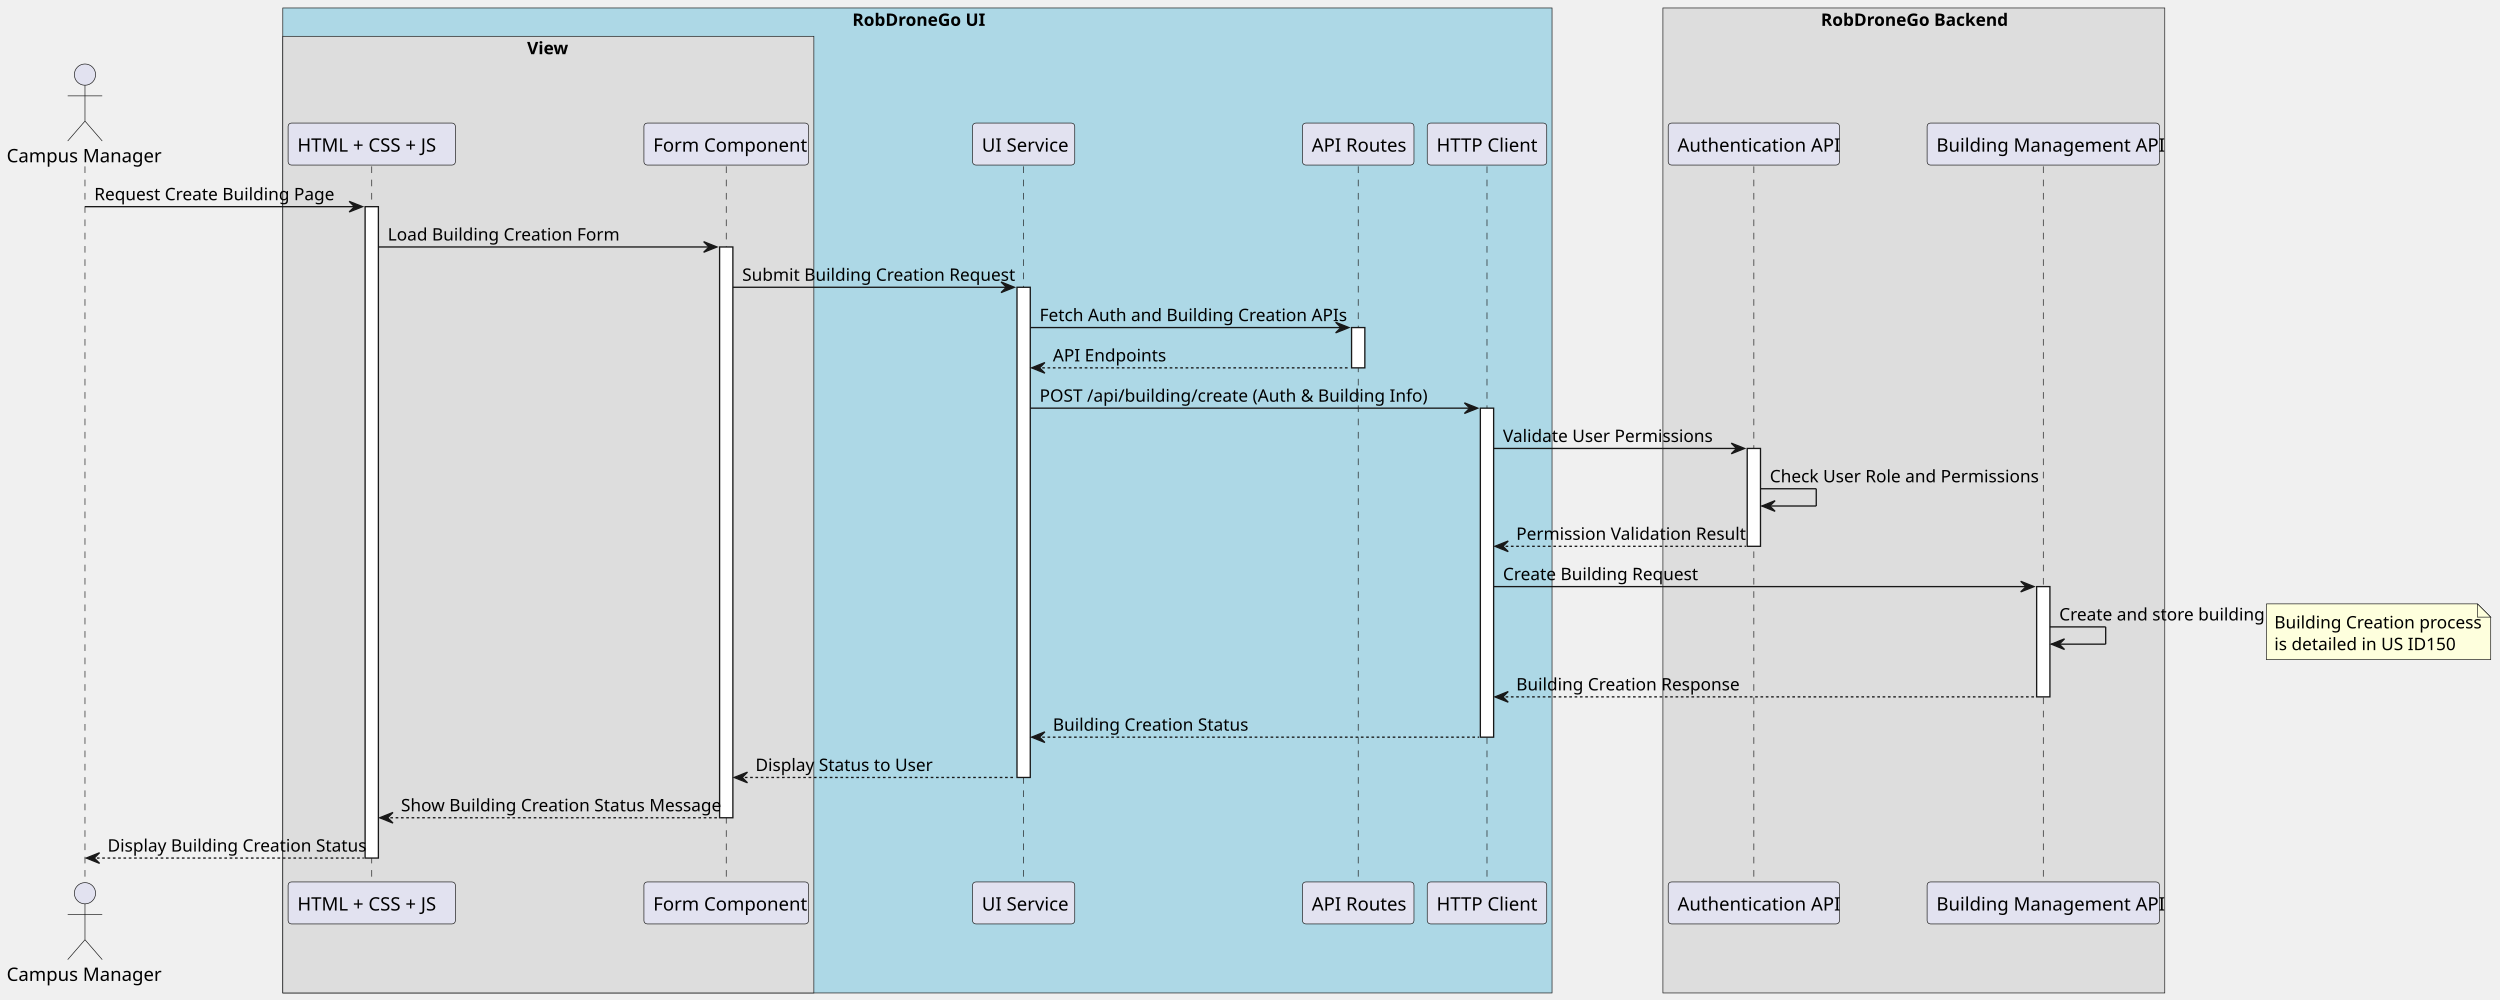
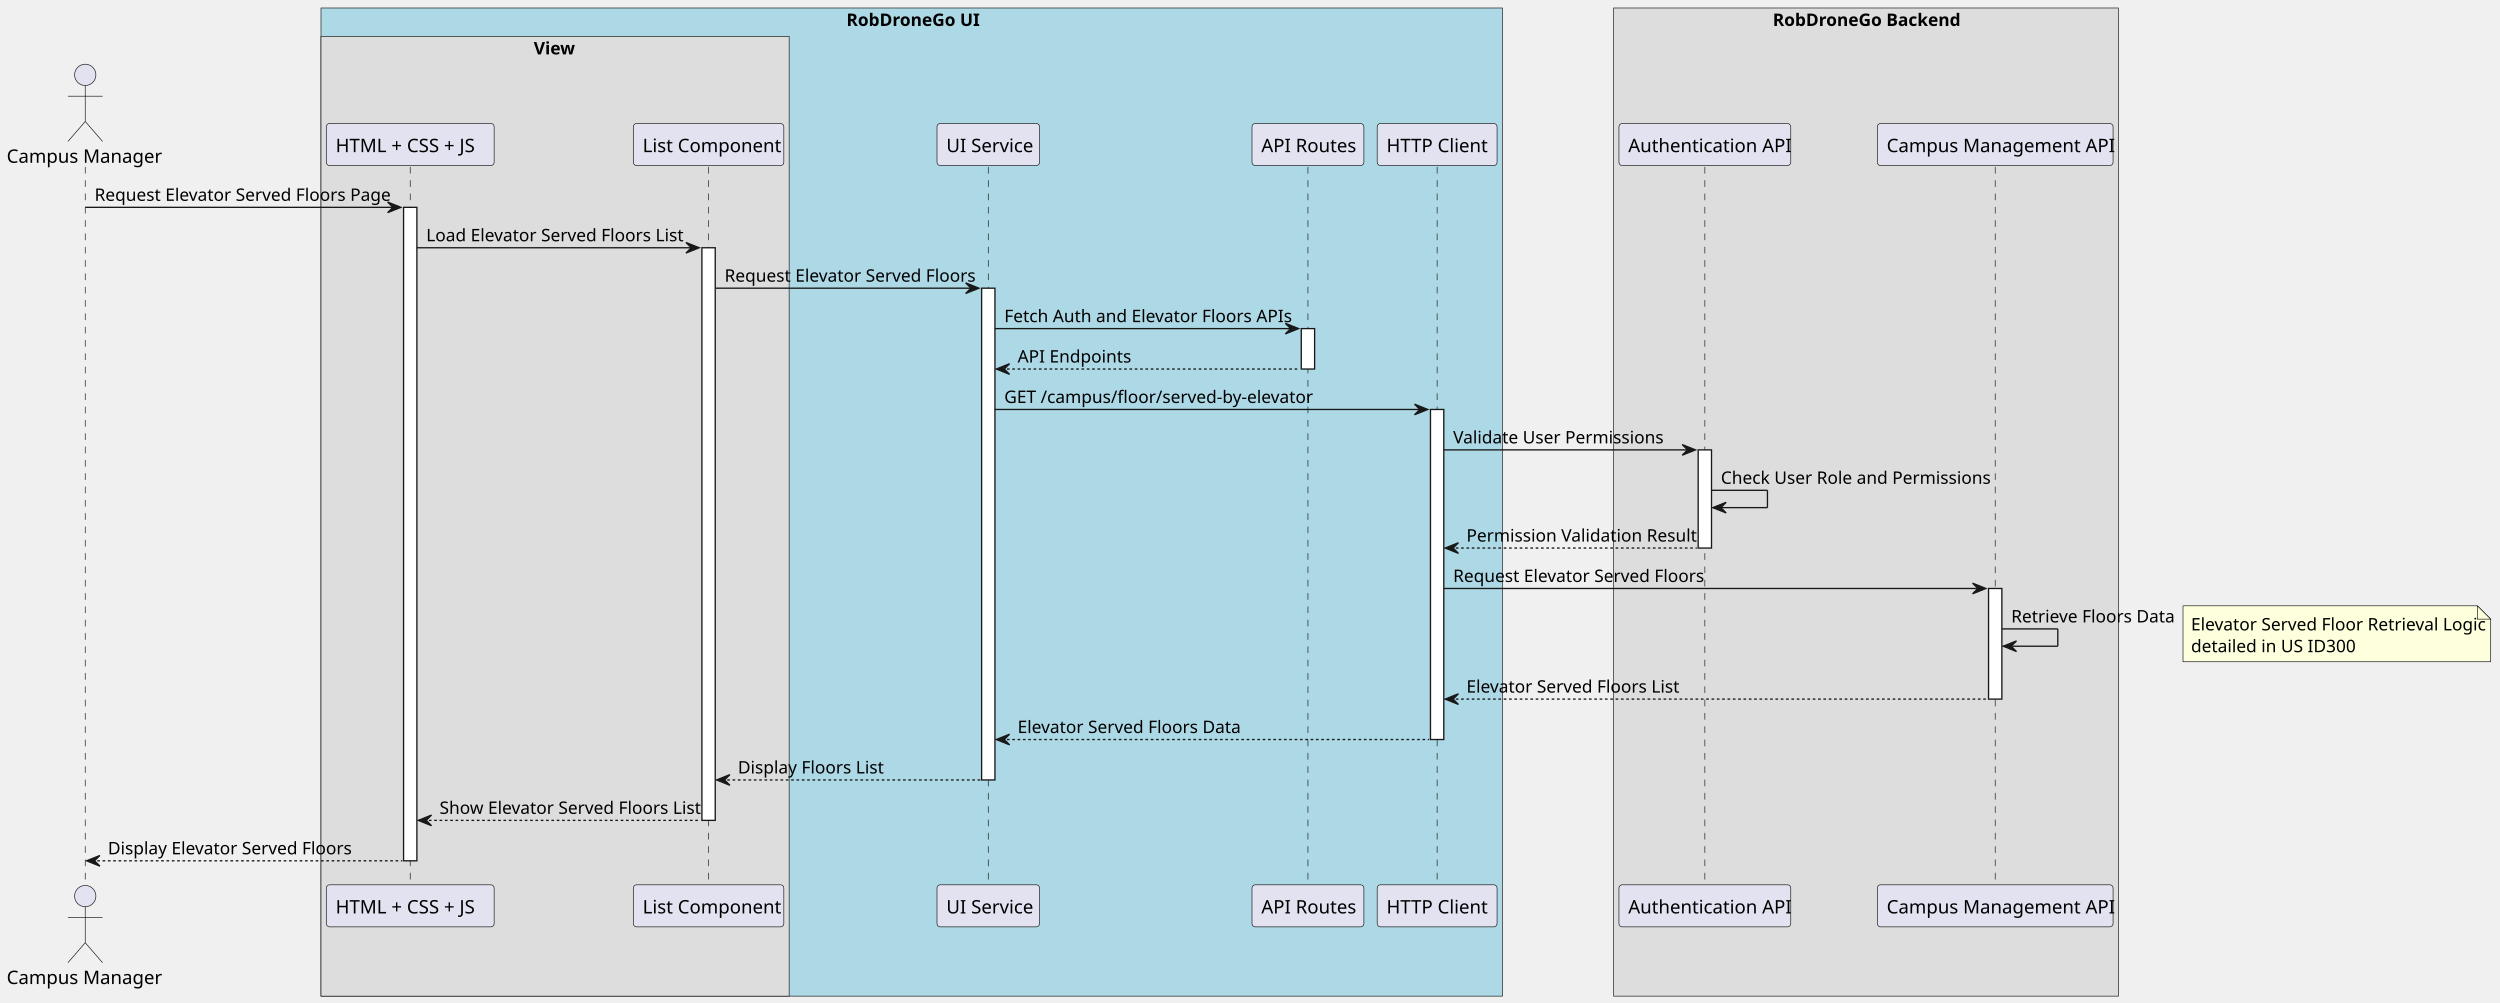
- <svg xmlns="http://www.w3.org/2000/svg" contentStyleType="text/css" height="753px" preserveAspectRatio="none" style="width:1883px;height:753px;background:#FFFFFF;" version="1.1" viewBox="0 0 1883 753" width="1883px" zoomAndPan="magnify">
+ <svg xmlns="http://www.w3.org/2000/svg" contentStyleType="text/css" height="753px" preserveAspectRatio="none" style="width:1877px;height:753px;background:#FFFFFF;" version="1.1" viewBox="0 0 1877 753" width="1877px" zoomAndPan="magnify">
  <defs />
  <g>
-     <rect fill="#ADD8E6" height="741.898" style="stroke:#181818;stroke-width:0.5;" width="956" x="213" y="6" />
-     <text fill="#000000" font-family="sans-serif" font-size="13" font-weight="bold" lengthAdjust="spacing" textLength="98" x="642" y="19.495">RobDroneGo UI</text>
-     <rect fill="#DDDDDD" height="720.547" style="stroke:#181818;stroke-width:0.5;" width="400" x="213" y="27.352" />
-     <text fill="#000000" font-family="sans-serif" font-size="13" font-weight="bold" lengthAdjust="spacing" textLength="32" x="397" y="40.847">View</text>
-     <rect fill="#DDDDDD" height="741.898" style="stroke:#181818;stroke-width:0.5;" width="378" x="1252.5" y="6" />
-     <text fill="#000000" font-family="sans-serif" font-size="13" font-weight="bold" lengthAdjust="spacing" textLength="140" x="1371.5" y="19.495">RobDroneGo Backend</text>
+     <rect fill="#ADD8E6" height="741.898" style="stroke:#181818;stroke-width:0.5;" width="887" x="241" y="6" />
+     <text fill="#000000" font-family="sans-serif" font-size="13" font-weight="bold" lengthAdjust="spacing" textLength="98" x="635.5" y="19.495">RobDroneGo UI</text>
+     <rect fill="#DDDDDD" height="720.547" style="stroke:#181818;stroke-width:0.5;" width="351.5" x="241" y="27.352" />
+     <text fill="#000000" font-family="sans-serif" font-size="13" font-weight="bold" lengthAdjust="spacing" textLength="32" x="400.75" y="40.847">View</text>
+     <rect fill="#DDDDDD" height="741.898" style="stroke:#181818;stroke-width:0.5;" width="379" x="1211.5" y="6" />
+     <text fill="#000000" font-family="sans-serif" font-size="13" font-weight="bold" lengthAdjust="spacing" textLength="140" x="1331" y="19.495">RobDroneGo Backend</text>
    <line style="stroke:#181818;stroke-width:0.5;stroke-dasharray:5.0,5.0;" x1="64" x2="64" y1="125.312" y2="664.289" />
-     <line style="stroke:#181818;stroke-width:0.5;stroke-dasharray:5.0,5.0;" x1="280" x2="280" y1="125.312" y2="664.289" />
-     <rect fill="#FFFFFF" height="490.625" style="stroke:#181818;stroke-width:1.0;" width="10" x="275" y="155.664" />
-     <line style="stroke:#181818;stroke-width:0.5;stroke-dasharray:5.0,5.0;" x1="547" x2="547" y1="125.312" y2="664.289" />
-     <rect fill="#FFFFFF" height="429.922" style="stroke:#181818;stroke-width:1.0;" width="10" x="542" y="186.016" />
-     <line style="stroke:#181818;stroke-width:0.5;stroke-dasharray:5.0,5.0;" x1="771" x2="771" y1="125.312" y2="664.289" />
-     <rect fill="#FFFFFF" height="369.219" style="stroke:#181818;stroke-width:1.0;" width="10" x="766" y="216.367" />
-     <line style="stroke:#181818;stroke-width:0.5;stroke-dasharray:5.0,5.0;" x1="1023" x2="1023" y1="125.312" y2="664.289" />
-     <rect fill="#FFFFFF" height="30.352" style="stroke:#181818;stroke-width:1.0;" width="10" x="1018" y="246.719" />
-     <line style="stroke:#181818;stroke-width:0.5;stroke-dasharray:5.0,5.0;" x1="1120" x2="1120" y1="125.312" y2="664.289" />
-     <rect fill="#FFFFFF" height="247.812" style="stroke:#181818;stroke-width:1.0;" width="10" x="1115" y="307.422" />
-     <line style="stroke:#181818;stroke-width:0.5;stroke-dasharray:5.0,5.0;" x1="1321" x2="1321" y1="125.312" y2="664.289" />
-     <rect fill="#FFFFFF" height="73.703" style="stroke:#181818;stroke-width:1.0;" width="10" x="1316" y="337.773" />
-     <line style="stroke:#181818;stroke-width:0.5;stroke-dasharray:5.0,5.0;" x1="1539" x2="1539" y1="125.312" y2="664.289" />
-     <rect fill="#FFFFFF" height="83.055" style="stroke:#181818;stroke-width:1.0;" width="10" x="1534" y="441.828" />
+     <line style="stroke:#181818;stroke-width:0.5;stroke-dasharray:5.0,5.0;" x1="308" x2="308" y1="125.312" y2="664.289" />
+     <rect fill="#FFFFFF" height="490.625" style="stroke:#181818;stroke-width:1.0;" width="10" x="303" y="155.664" />
+     <line style="stroke:#181818;stroke-width:0.5;stroke-dasharray:5.0,5.0;" x1="532" x2="532" y1="125.312" y2="664.289" />
+     <rect fill="#FFFFFF" height="429.922" style="stroke:#181818;stroke-width:1.0;" width="10" x="527" y="186.016" />
+     <line style="stroke:#181818;stroke-width:0.5;stroke-dasharray:5.0,5.0;" x1="742" x2="742" y1="125.312" y2="664.289" />
+     <rect fill="#FFFFFF" height="369.219" style="stroke:#181818;stroke-width:1.0;" width="10" x="737" y="216.367" />
+     <line style="stroke:#181818;stroke-width:0.5;stroke-dasharray:5.0,5.0;" x1="982" x2="982" y1="125.312" y2="664.289" />
+     <rect fill="#FFFFFF" height="30.352" style="stroke:#181818;stroke-width:1.0;" width="10" x="977" y="246.719" />
+     <line style="stroke:#181818;stroke-width:0.5;stroke-dasharray:5.0,5.0;" x1="1079" x2="1079" y1="125.312" y2="664.289" />
+     <rect fill="#FFFFFF" height="247.812" style="stroke:#181818;stroke-width:1.0;" width="10" x="1074" y="307.422" />
+     <line style="stroke:#181818;stroke-width:0.5;stroke-dasharray:5.0,5.0;" x1="1280" x2="1280" y1="125.312" y2="664.289" />
+     <rect fill="#FFFFFF" height="73.703" style="stroke:#181818;stroke-width:1.0;" width="10" x="1275" y="337.773" />
+     <line style="stroke:#181818;stroke-width:0.5;stroke-dasharray:5.0,5.0;" x1="1498" x2="1498" y1="125.312" y2="664.289" />
+     <rect fill="#FFFFFF" height="83.055" style="stroke:#181818;stroke-width:1.0;" width="10" x="1493" y="441.828" />
    <text fill="#000000" font-family="sans-serif" font-size="14" lengthAdjust="spacing" textLength="112" x="5" y="122.236">Campus Manager</text>
    <ellipse cx="64" cy="56.203" fill="#E2E2F0" rx="8" ry="8" style="stroke:#181818;stroke-width:0.5;" />
    <path d="M64,64.203 L64,91.203 M51,72.203 L77,72.203 M64,91.203 L51,106.203 M64,91.203 L77,106.203 " fill="none" style="stroke:#181818;stroke-width:0.5;" />
-     <rect fill="#E2E2F0" height="31.609" rx="2.5" ry="2.5" style="stroke:#181818;stroke-width:0.5;" width="126" x="217" y="92.703" />
-     <text fill="#000000" font-family="sans-serif" font-size="14" lengthAdjust="spacing" textLength="112" x="224" y="114.236">HTML + CSS + JS</text>
-     <rect fill="#E2E2F0" height="31.609" rx="2.5" ry="2.5" style="stroke:#181818;stroke-width:0.5;" width="124" x="485" y="92.703" />
-     <text fill="#000000" font-family="sans-serif" font-size="14" lengthAdjust="spacing" textLength="110" x="492" y="114.236">Form Component</text>
-     <rect fill="#E2E2F0" height="31.609" rx="2.5" ry="2.5" style="stroke:#181818;stroke-width:0.5;" width="77" x="732.5" y="92.703" />
-     <text fill="#000000" font-family="sans-serif" font-size="14" lengthAdjust="spacing" textLength="63" x="739.5" y="114.236">UI Service</text>
-     <rect fill="#E2E2F0" height="31.609" rx="2.5" ry="2.5" style="stroke:#181818;stroke-width:0.5;" width="84" x="981" y="92.703" />
-     <text fill="#000000" font-family="sans-serif" font-size="14" lengthAdjust="spacing" textLength="70" x="988" y="114.236">API Routes</text>
-     <rect fill="#E2E2F0" height="31.609" rx="2.5" ry="2.5" style="stroke:#181818;stroke-width:0.5;" width="90" x="1075" y="92.703" />
-     <text fill="#000000" font-family="sans-serif" font-size="14" lengthAdjust="spacing" textLength="76" x="1082" y="114.236">HTTP Client</text>
-     <rect fill="#E2E2F0" height="31.609" rx="2.5" ry="2.5" style="stroke:#181818;stroke-width:0.5;" width="129" x="1256.5" y="92.703" />
-     <text fill="#000000" font-family="sans-serif" font-size="14" lengthAdjust="spacing" textLength="115" x="1263.5" y="114.236">Authentication API</text>
-     <rect fill="#E2E2F0" height="31.609" rx="2.5" ry="2.5" style="stroke:#181818;stroke-width:0.5;" width="175" x="1451.5" y="92.703" />
-     <text fill="#000000" font-family="sans-serif" font-size="14" lengthAdjust="spacing" textLength="161" x="1458.5" y="114.236">Building Management API</text>
+     <rect fill="#E2E2F0" height="31.609" rx="2.5" ry="2.5" style="stroke:#181818;stroke-width:0.5;" width="126" x="245" y="92.703" />
+     <text fill="#000000" font-family="sans-serif" font-size="14" lengthAdjust="spacing" textLength="112" x="252" y="114.236">HTML + CSS + JS</text>
+     <rect fill="#E2E2F0" height="31.609" rx="2.5" ry="2.5" style="stroke:#181818;stroke-width:0.5;" width="113" x="475.5" y="92.703" />
+     <text fill="#000000" font-family="sans-serif" font-size="14" lengthAdjust="spacing" textLength="99" x="482.5" y="114.236">List Component</text>
+     <rect fill="#E2E2F0" height="31.609" rx="2.5" ry="2.5" style="stroke:#181818;stroke-width:0.5;" width="77" x="703.5" y="92.703" />
+     <text fill="#000000" font-family="sans-serif" font-size="14" lengthAdjust="spacing" textLength="63" x="710.5" y="114.236">UI Service</text>
+     <rect fill="#E2E2F0" height="31.609" rx="2.5" ry="2.5" style="stroke:#181818;stroke-width:0.5;" width="84" x="940" y="92.703" />
+     <text fill="#000000" font-family="sans-serif" font-size="14" lengthAdjust="spacing" textLength="70" x="947" y="114.236">API Routes</text>
+     <rect fill="#E2E2F0" height="31.609" rx="2.5" ry="2.5" style="stroke:#181818;stroke-width:0.5;" width="90" x="1034" y="92.703" />
+     <text fill="#000000" font-family="sans-serif" font-size="14" lengthAdjust="spacing" textLength="76" x="1041" y="114.236">HTTP Client</text>
+     <rect fill="#E2E2F0" height="31.609" rx="2.5" ry="2.5" style="stroke:#181818;stroke-width:0.5;" width="129" x="1215.5" y="92.703" />
+     <text fill="#000000" font-family="sans-serif" font-size="14" lengthAdjust="spacing" textLength="115" x="1222.5" y="114.236">Authentication API</text>
+     <rect fill="#E2E2F0" height="31.609" rx="2.5" ry="2.5" style="stroke:#181818;stroke-width:0.5;" width="177" x="1409.5" y="92.703" />
+     <text fill="#000000" font-family="sans-serif" font-size="14" lengthAdjust="spacing" textLength="163" x="1416.5" y="114.236">Campus Management API</text>
    <text fill="#000000" font-family="sans-serif" font-size="14" lengthAdjust="spacing" textLength="112" x="5" y="738.822">Campus Manager</text>
    <ellipse cx="64" cy="672.789" fill="#E2E2F0" rx="8" ry="8" style="stroke:#181818;stroke-width:0.5;" />
    <path d="M64,680.789 L64,707.789 M51,688.789 L77,688.789 M64,707.789 L51,722.789 M64,707.789 L77,722.789 " fill="none" style="stroke:#181818;stroke-width:0.5;" />
-     <rect fill="#E2E2F0" height="31.609" rx="2.5" ry="2.5" style="stroke:#181818;stroke-width:0.5;" width="126" x="217" y="664.289" />
-     <text fill="#000000" font-family="sans-serif" font-size="14" lengthAdjust="spacing" textLength="112" x="224" y="685.822">HTML + CSS + JS</text>
-     <rect fill="#E2E2F0" height="31.609" rx="2.5" ry="2.5" style="stroke:#181818;stroke-width:0.5;" width="124" x="485" y="664.289" />
-     <text fill="#000000" font-family="sans-serif" font-size="14" lengthAdjust="spacing" textLength="110" x="492" y="685.822">Form Component</text>
-     <rect fill="#E2E2F0" height="31.609" rx="2.5" ry="2.5" style="stroke:#181818;stroke-width:0.5;" width="77" x="732.5" y="664.289" />
-     <text fill="#000000" font-family="sans-serif" font-size="14" lengthAdjust="spacing" textLength="63" x="739.5" y="685.822">UI Service</text>
-     <rect fill="#E2E2F0" height="31.609" rx="2.5" ry="2.5" style="stroke:#181818;stroke-width:0.5;" width="84" x="981" y="664.289" />
-     <text fill="#000000" font-family="sans-serif" font-size="14" lengthAdjust="spacing" textLength="70" x="988" y="685.822">API Routes</text>
-     <rect fill="#E2E2F0" height="31.609" rx="2.5" ry="2.5" style="stroke:#181818;stroke-width:0.5;" width="90" x="1075" y="664.289" />
-     <text fill="#000000" font-family="sans-serif" font-size="14" lengthAdjust="spacing" textLength="76" x="1082" y="685.822">HTTP Client</text>
-     <rect fill="#E2E2F0" height="31.609" rx="2.5" ry="2.5" style="stroke:#181818;stroke-width:0.5;" width="129" x="1256.5" y="664.289" />
-     <text fill="#000000" font-family="sans-serif" font-size="14" lengthAdjust="spacing" textLength="115" x="1263.5" y="685.822">Authentication API</text>
-     <rect fill="#E2E2F0" height="31.609" rx="2.5" ry="2.5" style="stroke:#181818;stroke-width:0.5;" width="175" x="1451.5" y="664.289" />
-     <text fill="#000000" font-family="sans-serif" font-size="14" lengthAdjust="spacing" textLength="161" x="1458.5" y="685.822">Building Management API</text>
-     <polygon fill="#181818" points="263,151.664,273,155.664,263,159.664,267,155.664" style="stroke:#181818;stroke-width:1.0;" />
-     <line style="stroke:#181818;stroke-width:1.0;" x1="64" x2="269" y1="155.664" y2="155.664" />
-     <text fill="#000000" font-family="sans-serif" font-size="13" lengthAdjust="spacing" textLength="174" x="71" y="150.808">Request Create Building Page</text>
-     <polygon fill="#181818" points="530,182.016,540,186.016,530,190.016,534,186.016" style="stroke:#181818;stroke-width:1.0;" />
-     <line style="stroke:#181818;stroke-width:1.0;" x1="285" x2="536" y1="186.016" y2="186.016" />
-     <text fill="#000000" font-family="sans-serif" font-size="13" lengthAdjust="spacing" textLength="164" x="292" y="181.159">Load Building Creation Form</text>
-     <polygon fill="#181818" points="754,212.367,764,216.367,754,220.367,758,216.367" style="stroke:#181818;stroke-width:1.0;" />
-     <line style="stroke:#181818;stroke-width:1.0;" x1="552" x2="760" y1="216.367" y2="216.367" />
-     <text fill="#000000" font-family="sans-serif" font-size="13" lengthAdjust="spacing" textLength="195" x="559" y="211.511">Submit Building Creation Request</text>
-     <polygon fill="#181818" points="1006,242.719,1016,246.719,1006,250.719,1010,246.719" style="stroke:#181818;stroke-width:1.0;" />
-     <line style="stroke:#181818;stroke-width:1.0;" x1="776" x2="1012" y1="246.719" y2="246.719" />
-     <text fill="#000000" font-family="sans-serif" font-size="13" lengthAdjust="spacing" textLength="223" x="783" y="241.862">Fetch Auth and Building Creation APIs</text>
-     <polygon fill="#181818" points="787,273.07,777,277.07,787,281.07,783,277.07" style="stroke:#181818;stroke-width:1.0;" />
-     <line style="stroke:#181818;stroke-width:1.0;stroke-dasharray:2.0,2.0;" x1="781" x2="1017" y1="277.07" y2="277.07" />
-     <text fill="#000000" font-family="sans-serif" font-size="13" lengthAdjust="spacing" textLength="83" x="793" y="272.214">API Endpoints</text>
-     <polygon fill="#181818" points="1103,303.422,1113,307.422,1103,311.422,1107,307.422" style="stroke:#181818;stroke-width:1.0;" />
-     <line style="stroke:#181818;stroke-width:1.0;" x1="776" x2="1109" y1="307.422" y2="307.422" />
-     <text fill="#000000" font-family="sans-serif" font-size="13" lengthAdjust="spacing" textLength="274" x="783" y="302.565">POST /api/building/create (Auth &amp; Building Info)</text>
-     <polygon fill="#181818" points="1304,333.773,1314,337.773,1304,341.773,1308,337.773" style="stroke:#181818;stroke-width:1.0;" />
-     <line style="stroke:#181818;stroke-width:1.0;" x1="1125" x2="1310" y1="337.773" y2="337.773" />
-     <text fill="#000000" font-family="sans-serif" font-size="13" lengthAdjust="spacing" textLength="154" x="1132" y="332.917">Validate User Permissions</text>
-     <line style="stroke:#181818;stroke-width:1.0;" x1="1326" x2="1368" y1="368.125" y2="368.125" />
-     <line style="stroke:#181818;stroke-width:1.0;" x1="1368" x2="1368" y1="368.125" y2="381.125" />
-     <line style="stroke:#181818;stroke-width:1.0;" x1="1327" x2="1368" y1="381.125" y2="381.125" />
-     <polygon fill="#181818" points="1337,377.125,1327,381.125,1337,385.125,1333,381.125" style="stroke:#181818;stroke-width:1.0;" />
-     <text fill="#000000" font-family="sans-serif" font-size="13" lengthAdjust="spacing" textLength="199" x="1333" y="363.269">Check User Role and Permissions</text>
-     <polygon fill="#181818" points="1136,407.477,1126,411.477,1136,415.477,1132,411.477" style="stroke:#181818;stroke-width:1.0;" />
-     <line style="stroke:#181818;stroke-width:1.0;stroke-dasharray:2.0,2.0;" x1="1130" x2="1315" y1="411.477" y2="411.477" />
-     <text fill="#000000" font-family="sans-serif" font-size="13" lengthAdjust="spacing" textLength="167" x="1142" y="406.62">Permission Validation Result</text>
-     <polygon fill="#181818" points="1522,437.828,1532,441.828,1522,445.828,1526,441.828" style="stroke:#181818;stroke-width:1.0;" />
-     <line style="stroke:#181818;stroke-width:1.0;" x1="1125" x2="1528" y1="441.828" y2="441.828" />
-     <text fill="#000000" font-family="sans-serif" font-size="13" lengthAdjust="spacing" textLength="140" x="1132" y="436.972">Create Building Request</text>
-     <line style="stroke:#181818;stroke-width:1.0;" x1="1544" x2="1586" y1="472.18" y2="472.18" />
-     <line style="stroke:#181818;stroke-width:1.0;" x1="1586" x2="1586" y1="472.18" y2="485.18" />
-     <line style="stroke:#181818;stroke-width:1.0;" x1="1545" x2="1586" y1="485.18" y2="485.18" />
-     <polygon fill="#181818" points="1555,481.18,1545,485.18,1555,489.18,1551,485.18" style="stroke:#181818;stroke-width:1.0;" />
-     <text fill="#000000" font-family="sans-serif" font-size="13" lengthAdjust="spacing" textLength="144" x="1551" y="467.323">Create and store building</text>
-     <path d="M1707,454.828 L1707,496.828 L1876,496.828 L1876,464.828 L1866,454.828 L1707,454.828 " fill="#FEFFDD" style="stroke:#181818;stroke-width:0.5;" />
-     <path d="M1866,454.828 L1866,464.828 L1876,464.828 L1866,454.828 " fill="#FEFFDD" style="stroke:#181818;stroke-width:0.5;" />
-     <text fill="#000000" font-family="sans-serif" font-size="13" lengthAdjust="spacing" textLength="148" x="1713" y="473.323">Building Creation process</text>
-     <text fill="#000000" font-family="sans-serif" font-size="13" lengthAdjust="spacing" textLength="132" x="1713" y="489.675">is detailed in US ID150</text>
-     <polygon fill="#181818" points="1136,520.883,1126,524.883,1136,528.883,1132,524.883" style="stroke:#181818;stroke-width:1.0;" />
-     <line style="stroke:#181818;stroke-width:1.0;stroke-dasharray:2.0,2.0;" x1="1130" x2="1533" y1="524.883" y2="524.883" />
-     <text fill="#000000" font-family="sans-serif" font-size="13" lengthAdjust="spacing" textLength="160" x="1142" y="520.026">Building Creation Response</text>
-     <polygon fill="#181818" points="787,551.234,777,555.234,787,559.234,783,555.234" style="stroke:#181818;stroke-width:1.0;" />
-     <line style="stroke:#181818;stroke-width:1.0;stroke-dasharray:2.0,2.0;" x1="781" x2="1114" y1="555.234" y2="555.234" />
-     <text fill="#000000" font-family="sans-serif" font-size="13" lengthAdjust="spacing" textLength="140" x="793" y="550.378">Building Creation Status</text>
-     <polygon fill="#181818" points="563,581.586,553,585.586,563,589.586,559,585.586" style="stroke:#181818;stroke-width:1.0;" />
-     <line style="stroke:#181818;stroke-width:1.0;stroke-dasharray:2.0,2.0;" x1="557" x2="765" y1="585.586" y2="585.586" />
-     <text fill="#000000" font-family="sans-serif" font-size="13" lengthAdjust="spacing" textLength="131" x="569" y="580.73">Display Status to User</text>
-     <polygon fill="#181818" points="296,611.938,286,615.938,296,619.938,292,615.938" style="stroke:#181818;stroke-width:1.0;" />
-     <line style="stroke:#181818;stroke-width:1.0;stroke-dasharray:2.0,2.0;" x1="290" x2="541" y1="615.938" y2="615.938" />
-     <text fill="#000000" font-family="sans-serif" font-size="13" lengthAdjust="spacing" textLength="233" x="302" y="611.081">Show Building Creation Status Message</text>
+     <rect fill="#E2E2F0" height="31.609" rx="2.5" ry="2.5" style="stroke:#181818;stroke-width:0.5;" width="126" x="245" y="664.289" />
+     <text fill="#000000" font-family="sans-serif" font-size="14" lengthAdjust="spacing" textLength="112" x="252" y="685.822">HTML + CSS + JS</text>
+     <rect fill="#E2E2F0" height="31.609" rx="2.5" ry="2.5" style="stroke:#181818;stroke-width:0.5;" width="113" x="475.5" y="664.289" />
+     <text fill="#000000" font-family="sans-serif" font-size="14" lengthAdjust="spacing" textLength="99" x="482.5" y="685.822">List Component</text>
+     <rect fill="#E2E2F0" height="31.609" rx="2.5" ry="2.5" style="stroke:#181818;stroke-width:0.5;" width="77" x="703.5" y="664.289" />
+     <text fill="#000000" font-family="sans-serif" font-size="14" lengthAdjust="spacing" textLength="63" x="710.5" y="685.822">UI Service</text>
+     <rect fill="#E2E2F0" height="31.609" rx="2.5" ry="2.5" style="stroke:#181818;stroke-width:0.5;" width="84" x="940" y="664.289" />
+     <text fill="#000000" font-family="sans-serif" font-size="14" lengthAdjust="spacing" textLength="70" x="947" y="685.822">API Routes</text>
+     <rect fill="#E2E2F0" height="31.609" rx="2.5" ry="2.5" style="stroke:#181818;stroke-width:0.5;" width="90" x="1034" y="664.289" />
+     <text fill="#000000" font-family="sans-serif" font-size="14" lengthAdjust="spacing" textLength="76" x="1041" y="685.822">HTTP Client</text>
+     <rect fill="#E2E2F0" height="31.609" rx="2.5" ry="2.5" style="stroke:#181818;stroke-width:0.5;" width="129" x="1215.5" y="664.289" />
+     <text fill="#000000" font-family="sans-serif" font-size="14" lengthAdjust="spacing" textLength="115" x="1222.5" y="685.822">Authentication API</text>
+     <rect fill="#E2E2F0" height="31.609" rx="2.5" ry="2.5" style="stroke:#181818;stroke-width:0.5;" width="177" x="1409.5" y="664.289" />
+     <text fill="#000000" font-family="sans-serif" font-size="14" lengthAdjust="spacing" textLength="163" x="1416.5" y="685.822">Campus Management API</text>
+     <polygon fill="#181818" points="291,151.664,301,155.664,291,159.664,295,155.664" style="stroke:#181818;stroke-width:1.0;" />
+     <line style="stroke:#181818;stroke-width:1.0;" x1="64" x2="297" y1="155.664" y2="155.664" />
+     <text fill="#000000" font-family="sans-serif" font-size="13" lengthAdjust="spacing" textLength="215" x="71" y="150.808">Request Elevator Served Floors Page</text>
+     <polygon fill="#181818" points="515,182.016,525,186.016,515,190.016,519,186.016" style="stroke:#181818;stroke-width:1.0;" />
+     <line style="stroke:#181818;stroke-width:1.0;" x1="313" x2="521" y1="186.016" y2="186.016" />
+     <text fill="#000000" font-family="sans-serif" font-size="13" lengthAdjust="spacing" textLength="186" x="320" y="181.159">Load Elevator Served Floors List</text>
+     <polygon fill="#181818" points="725,212.367,735,216.367,725,220.367,729,216.367" style="stroke:#181818;stroke-width:1.0;" />
+     <line style="stroke:#181818;stroke-width:1.0;" x1="537" x2="731" y1="216.367" y2="216.367" />
+     <text fill="#000000" font-family="sans-serif" font-size="13" lengthAdjust="spacing" textLength="181" x="544" y="211.511">Request Elevator Served Floors</text>
+     <polygon fill="#181818" points="965,242.719,975,246.719,965,250.719,969,246.719" style="stroke:#181818;stroke-width:1.0;" />
+     <line style="stroke:#181818;stroke-width:1.0;" x1="747" x2="971" y1="246.719" y2="246.719" />
+     <text fill="#000000" font-family="sans-serif" font-size="13" lengthAdjust="spacing" textLength="211" x="754" y="241.862">Fetch Auth and Elevator Floors APIs</text>
+     <polygon fill="#181818" points="758,273.07,748,277.07,758,281.07,754,277.07" style="stroke:#181818;stroke-width:1.0;" />
+     <line style="stroke:#181818;stroke-width:1.0;stroke-dasharray:2.0,2.0;" x1="752" x2="976" y1="277.07" y2="277.07" />
+     <text fill="#000000" font-family="sans-serif" font-size="13" lengthAdjust="spacing" textLength="83" x="764" y="272.214">API Endpoints</text>
+     <polygon fill="#181818" points="1062,303.422,1072,307.422,1062,311.422,1066,307.422" style="stroke:#181818;stroke-width:1.0;" />
+     <line style="stroke:#181818;stroke-width:1.0;" x1="747" x2="1068" y1="307.422" y2="307.422" />
+     <text fill="#000000" font-family="sans-serif" font-size="13" lengthAdjust="spacing" textLength="215" x="754" y="302.565">GET /campus/floor/served-by-elevator</text>
+     <polygon fill="#181818" points="1263,333.773,1273,337.773,1263,341.773,1267,337.773" style="stroke:#181818;stroke-width:1.0;" />
+     <line style="stroke:#181818;stroke-width:1.0;" x1="1084" x2="1269" y1="337.773" y2="337.773" />
+     <text fill="#000000" font-family="sans-serif" font-size="13" lengthAdjust="spacing" textLength="154" x="1091" y="332.917">Validate User Permissions</text>
+     <line style="stroke:#181818;stroke-width:1.0;" x1="1285" x2="1327" y1="368.125" y2="368.125" />
+     <line style="stroke:#181818;stroke-width:1.0;" x1="1327" x2="1327" y1="368.125" y2="381.125" />
+     <line style="stroke:#181818;stroke-width:1.0;" x1="1286" x2="1327" y1="381.125" y2="381.125" />
+     <polygon fill="#181818" points="1296,377.125,1286,381.125,1296,385.125,1292,381.125" style="stroke:#181818;stroke-width:1.0;" />
+     <text fill="#000000" font-family="sans-serif" font-size="13" lengthAdjust="spacing" textLength="199" x="1292" y="363.269">Check User Role and Permissions</text>
+     <polygon fill="#181818" points="1095,407.477,1085,411.477,1095,415.477,1091,411.477" style="stroke:#181818;stroke-width:1.0;" />
+     <line style="stroke:#181818;stroke-width:1.0;stroke-dasharray:2.0,2.0;" x1="1089" x2="1274" y1="411.477" y2="411.477" />
+     <text fill="#000000" font-family="sans-serif" font-size="13" lengthAdjust="spacing" textLength="167" x="1101" y="406.62">Permission Validation Result</text>
+     <polygon fill="#181818" points="1481,437.828,1491,441.828,1481,445.828,1485,441.828" style="stroke:#181818;stroke-width:1.0;" />
+     <line style="stroke:#181818;stroke-width:1.0;" x1="1084" x2="1487" y1="441.828" y2="441.828" />
+     <text fill="#000000" font-family="sans-serif" font-size="13" lengthAdjust="spacing" textLength="181" x="1091" y="436.972">Request Elevator Served Floors</text>
+     <line style="stroke:#181818;stroke-width:1.0;" x1="1503" x2="1545" y1="472.18" y2="472.18" />
+     <line style="stroke:#181818;stroke-width:1.0;" x1="1545" x2="1545" y1="472.18" y2="485.18" />
+     <line style="stroke:#181818;stroke-width:1.0;" x1="1504" x2="1545" y1="485.18" y2="485.18" />
+     <polygon fill="#181818" points="1514,481.18,1504,485.18,1514,489.18,1510,485.18" style="stroke:#181818;stroke-width:1.0;" />
+     <text fill="#000000" font-family="sans-serif" font-size="13" lengthAdjust="spacing" textLength="117" x="1510" y="467.323">Retrieve Floors Data</text>
+     <path d="M1639,454.828 L1639,496.828 L1870,496.828 L1870,464.828 L1860,454.828 L1639,454.828 " fill="#FEFFDD" style="stroke:#181818;stroke-width:0.5;" />
+     <path d="M1860,454.828 L1860,464.828 L1870,464.828 L1860,454.828 " fill="#FEFFDD" style="stroke:#181818;stroke-width:0.5;" />
+     <text fill="#000000" font-family="sans-serif" font-size="13" lengthAdjust="spacing" textLength="210" x="1645" y="473.323">Elevator Served Floor Retrieval Logic</text>
+     <text fill="#000000" font-family="sans-serif" font-size="13" lengthAdjust="spacing" textLength="118" x="1645" y="489.675">detailed in US ID300</text>
+     <polygon fill="#181818" points="1095,520.883,1085,524.883,1095,528.883,1091,524.883" style="stroke:#181818;stroke-width:1.0;" />
+     <line style="stroke:#181818;stroke-width:1.0;stroke-dasharray:2.0,2.0;" x1="1089" x2="1492" y1="524.883" y2="524.883" />
+     <text fill="#000000" font-family="sans-serif" font-size="13" lengthAdjust="spacing" textLength="154" x="1101" y="520.026">Elevator Served Floors List</text>
+     <polygon fill="#181818" points="758,551.234,748,555.234,758,559.234,754,555.234" style="stroke:#181818;stroke-width:1.0;" />
+     <line style="stroke:#181818;stroke-width:1.0;stroke-dasharray:2.0,2.0;" x1="752" x2="1073" y1="555.234" y2="555.234" />
+     <text fill="#000000" font-family="sans-serif" font-size="13" lengthAdjust="spacing" textLength="160" x="764" y="550.378">Elevator Served Floors Data</text>
+     <polygon fill="#181818" points="548,581.586,538,585.586,548,589.586,544,585.586" style="stroke:#181818;stroke-width:1.0;" />
+     <line style="stroke:#181818;stroke-width:1.0;stroke-dasharray:2.0,2.0;" x1="542" x2="736" y1="585.586" y2="585.586" />
+     <text fill="#000000" font-family="sans-serif" font-size="13" lengthAdjust="spacing" textLength="108" x="554" y="580.73">Display Floors List</text>
+     <polygon fill="#181818" points="324,611.938,314,615.938,324,619.938,320,615.938" style="stroke:#181818;stroke-width:1.0;" />
+     <line style="stroke:#181818;stroke-width:1.0;stroke-dasharray:2.0,2.0;" x1="318" x2="526" y1="615.938" y2="615.938" />
+     <text fill="#000000" font-family="sans-serif" font-size="13" lengthAdjust="spacing" textLength="190" x="330" y="611.081">Show Elevator Served Floors List</text>
    <polygon fill="#181818" points="75,642.289,65,646.289,75,650.289,71,646.289" style="stroke:#181818;stroke-width:1.0;" />
-     <line style="stroke:#181818;stroke-width:1.0;stroke-dasharray:2.0,2.0;" x1="69" x2="274" y1="646.289" y2="646.289" />
-     <text fill="#000000" font-family="sans-serif" font-size="13" lengthAdjust="spacing" textLength="187" x="81" y="641.433">Display Building Creation Status</text>
+     <line style="stroke:#181818;stroke-width:1.0;stroke-dasharray:2.0,2.0;" x1="69" x2="302" y1="646.289" y2="646.289" />
+     <text fill="#000000" font-family="sans-serif" font-size="13" lengthAdjust="spacing" textLength="176" x="81" y="641.433">Display Elevator Served Floors</text>
  </g>
</svg>
